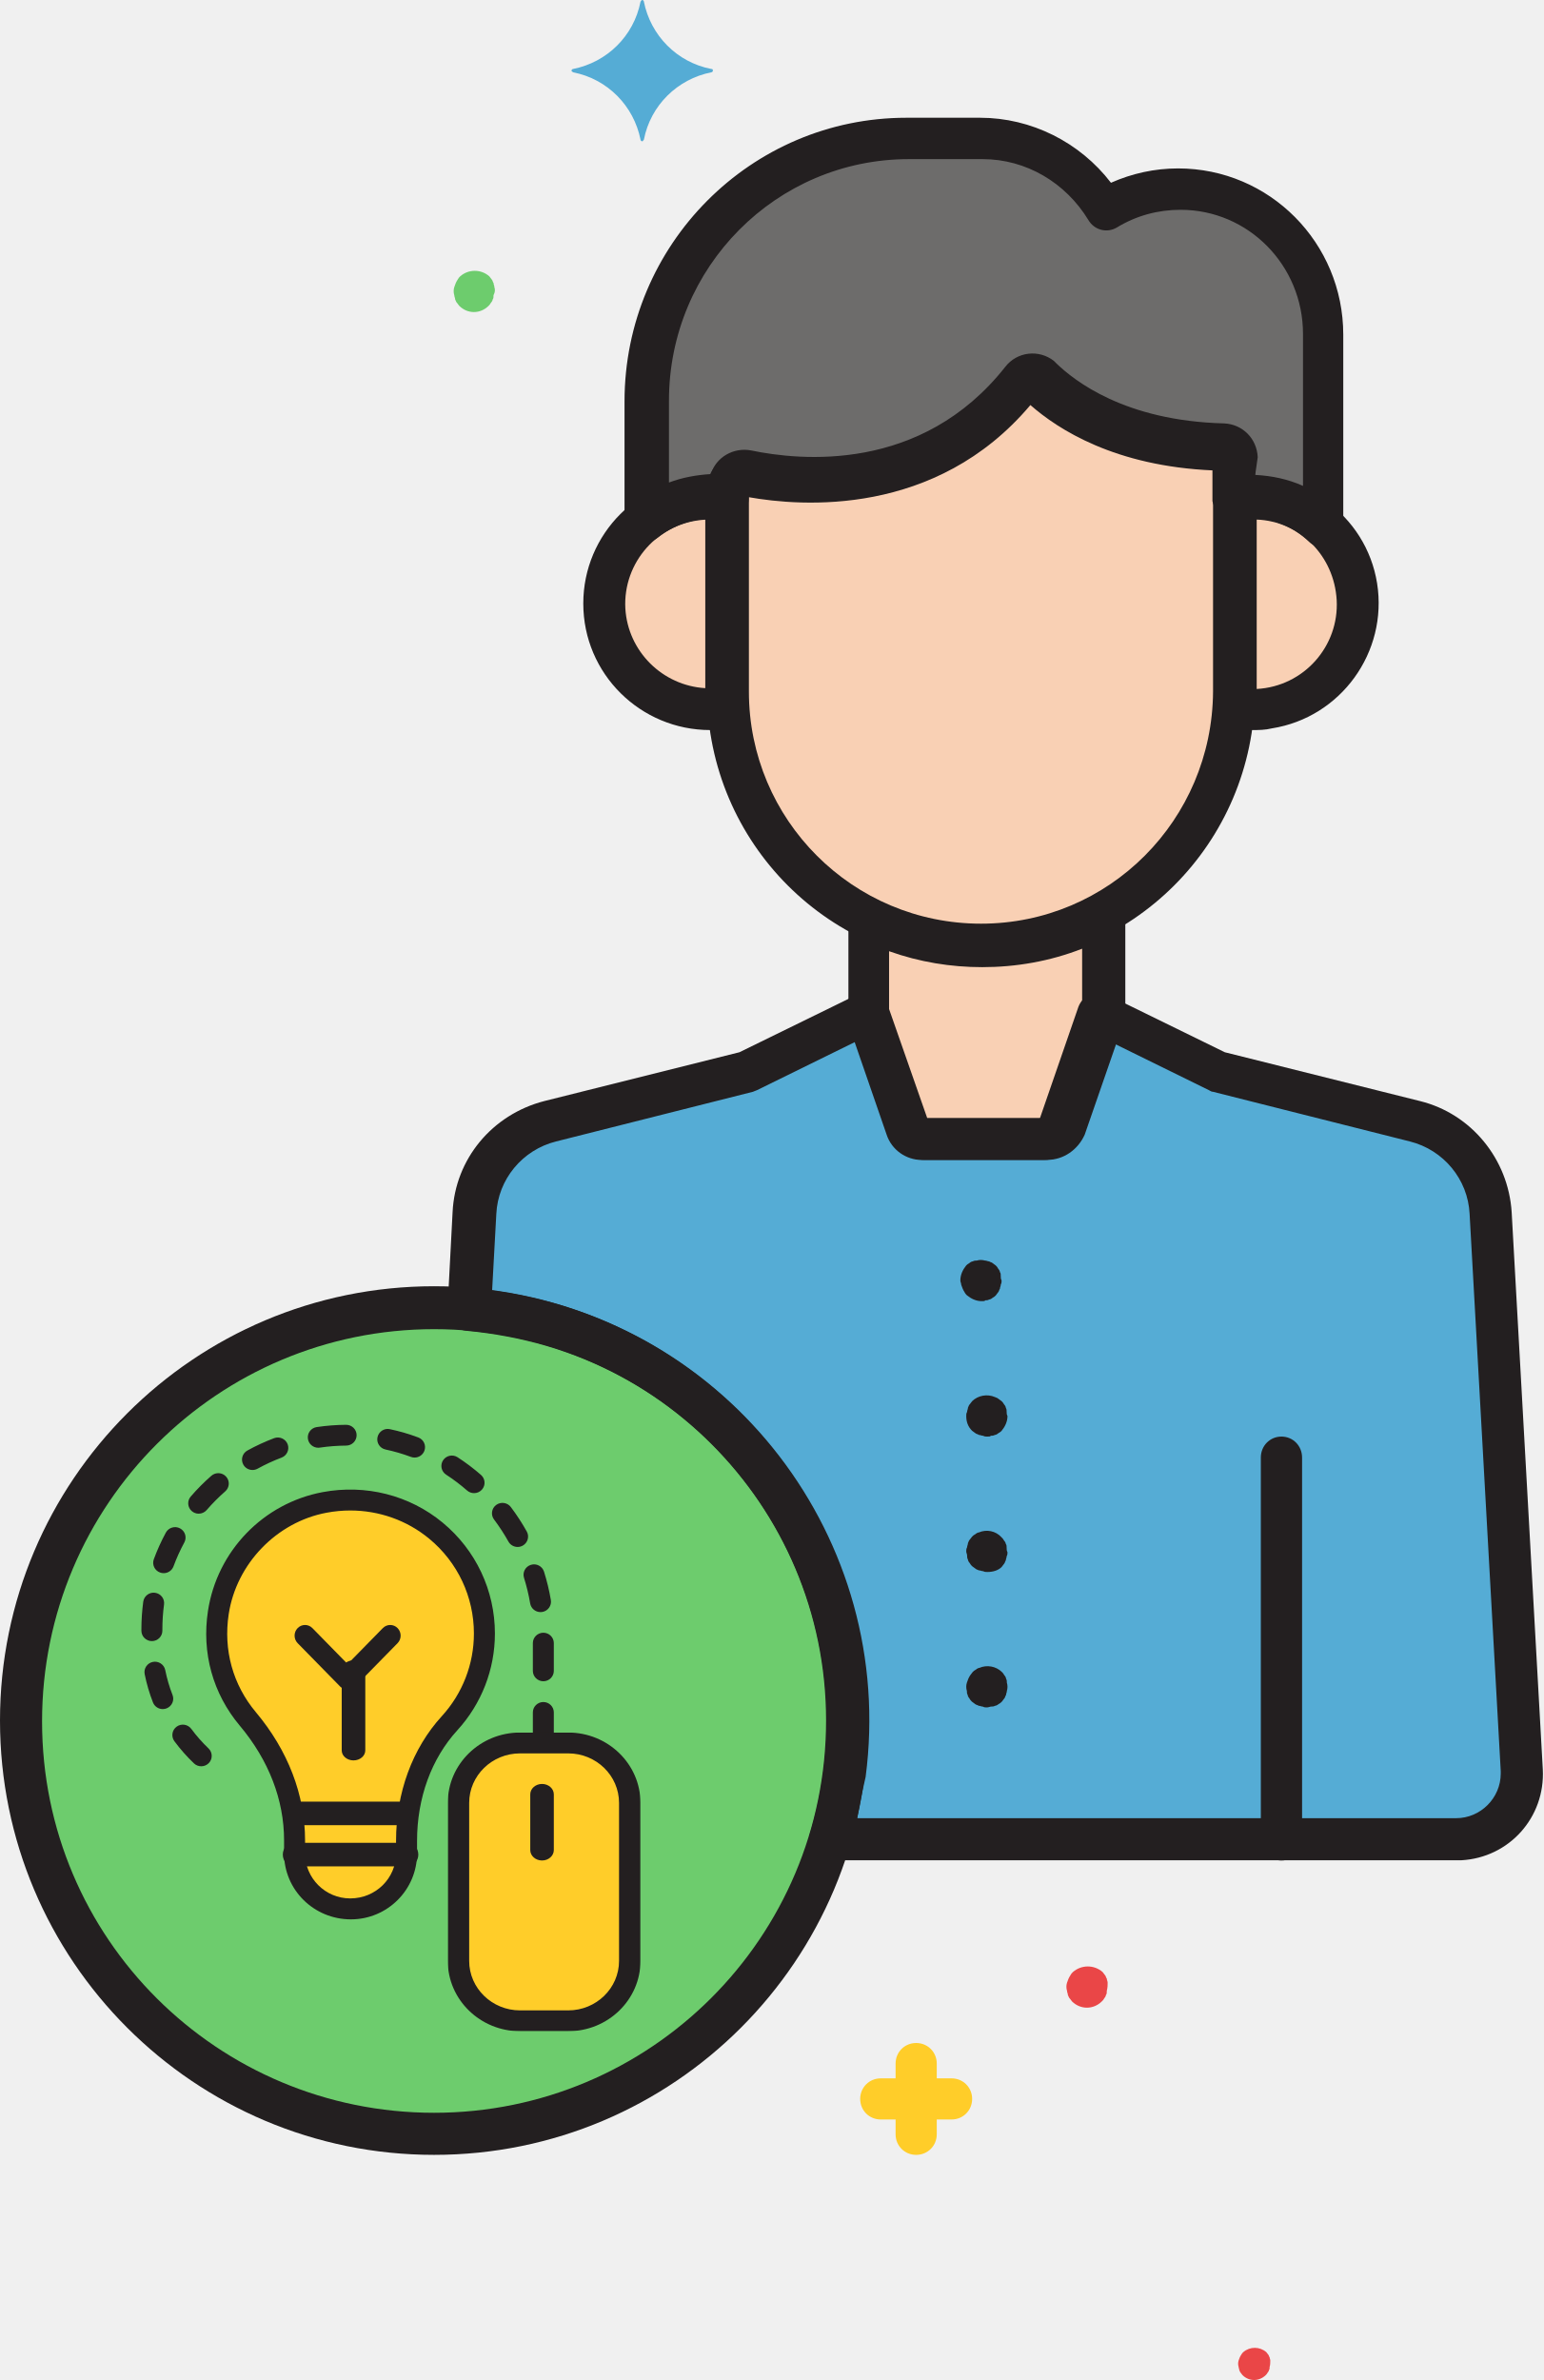
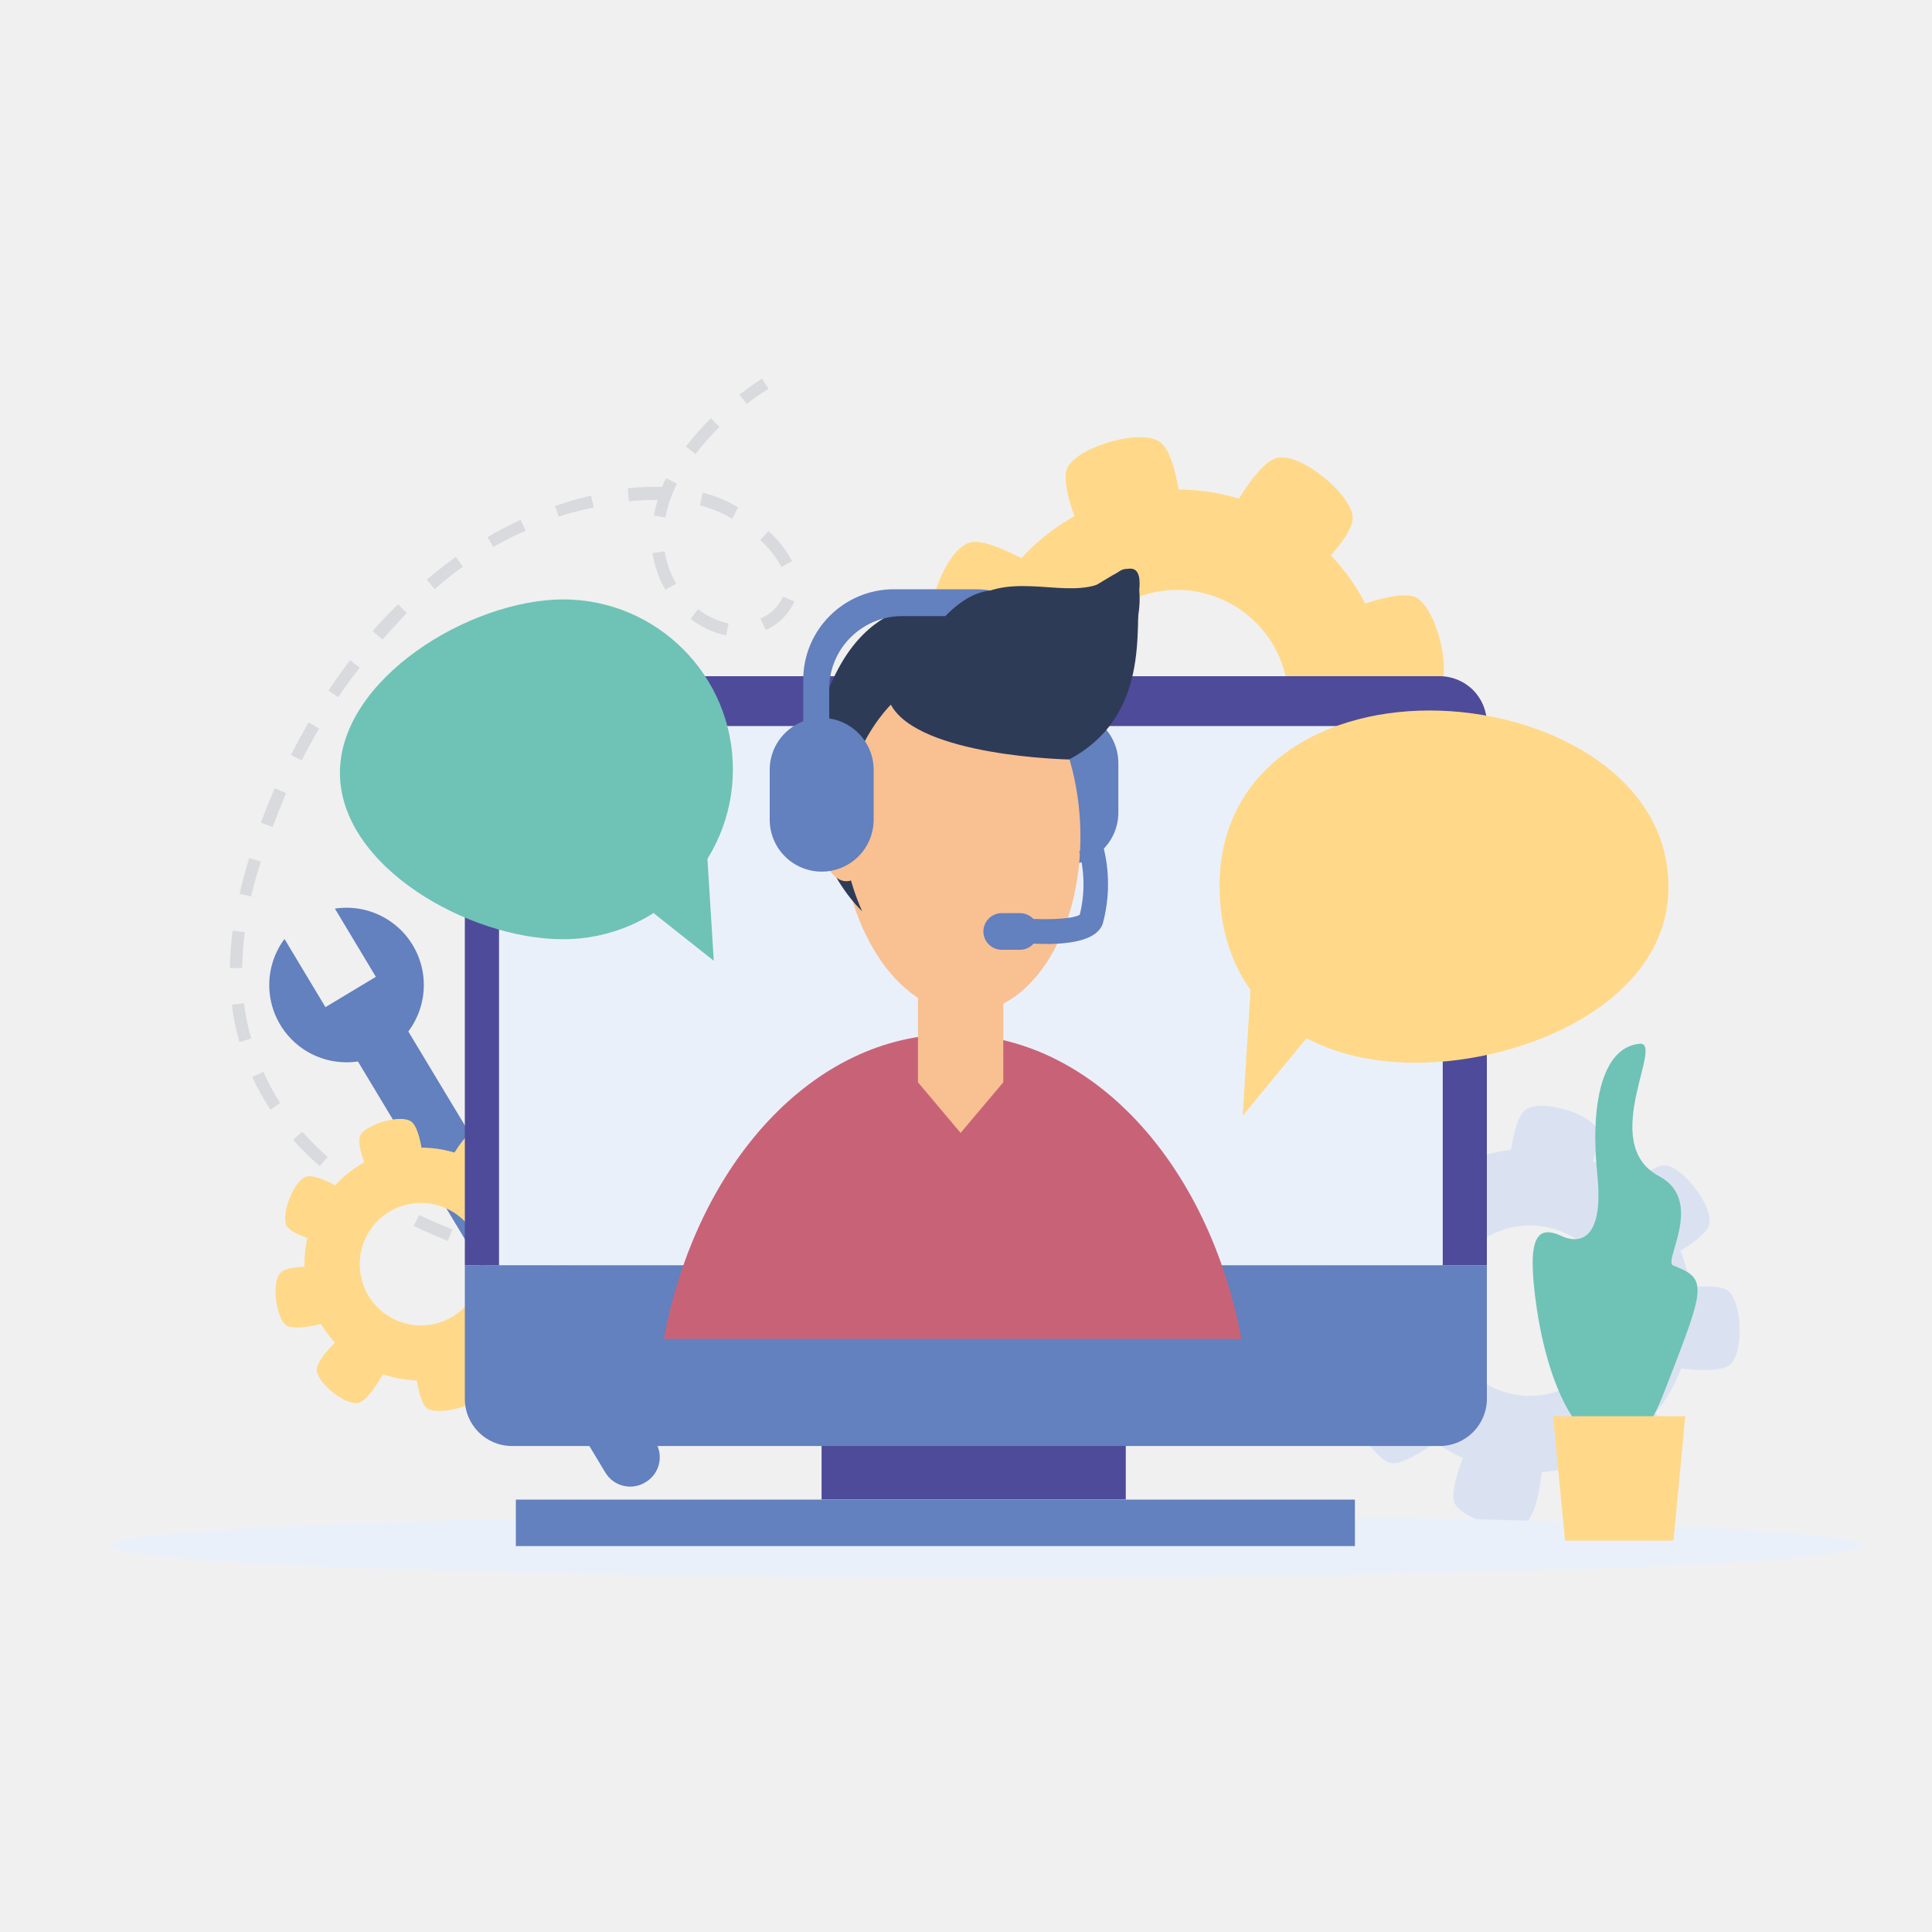
- <svg xmlns="http://www.w3.org/2000/svg" xmlns:xlink="http://www.w3.org/1999/xlink" width="192px" height="296px" viewBox="0 0 192 296" version="1.1">
+ <svg xmlns="http://www.w3.org/2000/svg" id="Capa_1" data-name="Capa 1" viewBox="0 0 200 200">
  <defs>
-     <polygon id="path-1" points="0.001 0.197 23.967 0.197 23.967 37.344 0.001 37.344" />
+     <style>.cls-1{fill:#dae2f2;}.cls-2{fill:#6380bf;}.cls-3{fill:#d8dade;}.cls-4{fill:#eaf0fa;}.cls-5{fill:#ffd989;}.cls-6{fill:#4e4b9a;}.cls-7{fill:#6fc2b6;}.cls-8{fill:#f0c542;}.cls-9{fill:#fbd77d;}.cls-10{fill:#fbd785;}.cls-11{fill:#dbab35;}.cls-12{fill:#f9c092;}.cls-13{fill:#2e3b57;}.cls-14{fill:#c86377;}</style>
  </defs>
-   <g id="Page-1" stroke="none" stroke-width="1" fill="none" fill-rule="evenodd">
-     <g id="Desktop-HD-Copy-5" transform="translate(-592, -2368)">
-       <g id="Group-13" transform="translate(592, 2368)">
-         <path d="M158,293.571 C158,293.413 157.918,293.334 157.918,293.173 C157.835,293.094 157.835,292.936 157.753,292.854 C157.671,292.775 157.59,292.617 157.508,292.538 C156.688,291.821 155.457,291.821 154.637,292.538 C154.553,292.617 154.471,292.696 154.39,292.854 C154.227,293.094 154.143,293.334 154.061,293.571 C153.98,293.811 153.98,294.13 154.061,294.367 C154.061,294.528 154.143,294.607 154.143,294.765 C154.227,294.926 154.227,295.005 154.308,295.084 C154.39,295.163 154.471,295.324 154.553,295.403 C155.373,296.199 156.604,296.199 157.424,295.403 C157.508,295.324 157.59,295.243 157.671,295.084 C157.753,295.005 157.835,294.845 157.835,294.765 C157.918,294.686 157.918,294.528 157.918,294.367 C158,294.13 158,293.811 158,293.571 Z" id="Fill-10" fill="#EA4647" />
-         <g id="Group-12">
-           <path d="M189.802,219.891 L185.92,150.711 C185.607,145.278 181.83,140.679 176.483,139.32 L151.947,133.156 L137.163,125.945 L132.236,140.261 C131.92,141.098 131.187,141.62 130.243,141.62 L114.935,141.62 C114.095,141.62 113.257,141.098 112.942,140.261 L108.015,125.945 L93.228,133.156 L68.694,139.32 C63.344,140.679 59.57,145.278 59.257,150.711 L58.626,162.728 C86.937,165.029 108.015,189.794 105.602,218.009 C105.286,221.563 104.658,225.009 103.609,228.459 L181.622,228.459 C186.132,228.459 189.802,224.802 189.802,220.307 C189.802,220.203 189.802,220.099 189.802,219.891 Z" id="Fill-1" fill="#55ACD5" />
-           <path d="M88.755,61.524 C89.383,61.524 90.113,61.63 90.739,61.734 L90.739,60.275 C90.739,59.338 91.472,58.609 92.41,58.609 L92.724,58.609 C98.468,59.755 115.385,61.838 126.872,47.36 C127.501,46.632 128.545,46.529 129.275,47.049 L129.379,47.153 C131.99,49.757 138.882,54.964 152.042,55.275 C152.98,55.275 153.609,56.006 153.712,56.944 L153.712,61.63 C157.786,61.003 161.856,62.255 164.885,65.169 L164.885,41.632 C164.885,31.738 156.845,23.719 146.924,23.719 C143.688,23.719 140.555,24.657 137.733,26.323 C134.497,20.906 128.649,17.574 122.279,17.574 L113.088,17.574 C95.127,17.677 80.611,32.155 80.611,49.964 L80.611,64.545 C82.907,62.566 85.728,61.524 88.755,61.524 Z" id="Fill-2" fill="#6D6C6B" />
-           <path d="M155.274,62.24 C154.533,62.24 153.899,62.347 153.16,62.452 C153.16,63.184 153.265,63.919 153.265,64.547 L153.265,86.335 C153.265,87.07 153.265,87.802 153.16,88.43 C160.452,89.585 167.214,84.764 168.378,77.537 C169.54,70.309 164.679,63.603 157.387,62.452 C156.646,62.347 156.012,62.24 155.274,62.24 Z" id="Fill-3" fill="#F9D0B4" />
-           <path d="M90.766,86.345 L90.766,64.535 C90.766,63.799 90.766,63.066 90.87,62.437 C83.63,61.177 76.808,66.108 75.651,73.237 C74.497,80.369 79.325,87.29 86.463,88.443 C87.933,88.654 89.403,88.654 90.87,88.443 C90.87,87.814 90.766,87.081 90.766,86.345 Z" id="Fill-4" fill="#F9D0B4" />
-           <path d="M126.975,48.169 C115.497,62.677 98.488,60.59 92.853,59.442 C91.914,59.232 91.08,59.86 90.87,60.693 L90.87,86.369 C90.87,103.697 104.956,117.787 122.383,117.891 C139.703,117.891 153.789,103.8 153.893,86.369 L153.893,58.398 C153.893,58.188 153.893,58.084 153.893,57.876 C153.893,56.937 153.164,56.207 152.224,56.207 C139.181,55.789 132.295,50.674 129.583,48.065 C128.955,47.439 127.808,47.439 127.182,48.065 C127.078,48.065 126.975,48.169 126.975,48.169 Z" id="Fill-5" fill="#F9D0B4" />
-           <path d="M122.012,117.369 C117.036,117.369 112.169,116.219 107.725,114.02 L107.725,125.737 L112.698,139.962 C113.017,140.799 113.756,141.322 114.709,141.322 L130.054,141.322 C130.899,141.322 131.747,140.799 132.065,139.962 L137.038,125.633 L137.038,113.497 C132.487,116.008 127.303,117.369 122.012,117.369 Z" id="Fill-6" fill="#F9D0B4" />
-           <path d="M105.527,213.814 C105.527,242.123 82.561,265.071 54.229,265.071 C25.898,265.071 2.931,242.123 2.931,213.814 C2.931,185.505 25.898,162.557 54.229,162.557 C82.561,162.557 105.527,185.505 105.527,213.814 Z" id="Fill-7" fill="#6DCC6D" />
-           <path d="M118.356,258.485 L116.515,258.485 L116.515,256.645 C116.515,255.212 115.387,254.087 113.955,254.087 C112.522,254.087 111.396,255.212 111.396,256.645 L111.396,258.485 L109.552,258.485 C108.118,258.485 106.992,259.612 106.992,261.042 C106.992,262.475 108.118,263.6 109.552,263.6 L111.396,263.6 L111.396,265.442 C111.396,266.875 112.522,268 113.955,268 C115.387,268 116.515,266.875 116.515,265.442 L116.515,263.6 L118.356,263.6 C119.79,263.6 120.916,262.475 120.916,261.042 C120.916,259.612 119.79,258.485 118.356,258.485 Z" id="Fill-11" fill="#FFCD29" />
-           <path d="M137.771,246.582 C137.771,246.379 137.666,246.277 137.666,246.072 C137.559,245.97 137.559,245.767 137.454,245.666 C137.35,245.562 137.245,245.359 137.14,245.257 C136.088,244.339 134.51,244.339 133.458,245.257 C133.35,245.359 133.246,245.46 133.141,245.666 C132.932,245.97 132.824,246.277 132.72,246.582 C132.615,246.889 132.615,247.297 132.72,247.602 C132.72,247.807 132.824,247.909 132.824,248.112 C132.932,248.317 132.932,248.419 133.036,248.52 C133.141,248.622 133.246,248.827 133.35,248.929 C134.403,249.949 135.981,249.949 137.033,248.929 C137.14,248.827 137.245,248.726 137.35,248.52 C137.454,248.419 137.559,248.216 137.559,248.112 C137.666,248.01 137.666,247.807 137.666,247.602 C137.771,247.196 137.771,246.889 137.771,246.582 Z" id="Fill-13" fill="#EA4647" />
-           <path d="M88.463,8.576 C84.171,7.741 80.926,4.392 80.088,0.208 C80.088,0.104 79.983,0 79.879,0 C79.772,0 79.772,0.104 79.668,0.208 C78.832,4.499 75.48,7.741 71.292,8.576 C71.188,8.576 71.084,8.683 71.084,8.787 C71.084,8.891 71.188,8.891 71.292,8.995 C75.584,9.833 78.832,13.179 79.668,17.363 C79.668,17.467 79.772,17.574 79.879,17.574 C79.983,17.574 79.983,17.467 80.088,17.363 C80.926,13.075 84.275,9.833 88.463,8.995 C88.568,8.995 88.672,8.891 88.672,8.787 C88.672,8.576 88.568,8.576 88.463,8.576 Z" id="Fill-14" fill="#55ACD5" />
-           <path d="M155.682,90.798 C154.843,90.798 154.007,90.694 153.168,90.588 C151.806,90.38 150.866,89.233 150.97,87.876 C150.97,87.147 151.074,86.522 151.074,85.894 L151.074,64.201 C151.074,63.576 151.074,62.948 150.97,62.219 C150.866,60.862 151.806,59.715 153.168,59.507 C161.754,58.15 169.923,63.991 171.285,72.545 C172.645,81.097 166.781,89.233 158.196,90.588 C157.357,90.798 156.518,90.798 155.682,90.798 Z M156.31,64.619 L156.31,85.687 C162.173,85.373 166.573,80.368 166.258,74.631 C165.942,69.102 161.65,64.826 156.31,64.619 Z" id="Fill-16" fill="#231F20" />
-           <path d="M88.351,90.798 C79.667,90.798 72.55,83.811 72.55,75.056 C72.55,66.402 79.563,59.311 88.351,59.311 C89.189,59.311 90.028,59.418 90.863,59.522 C92.225,59.729 93.167,60.875 93.06,62.232 C93.06,62.96 92.956,63.588 92.956,64.213 L92.956,85.896 C92.956,86.418 92.956,87.045 93.06,87.878 C93.167,89.234 92.225,90.38 90.863,90.588 C90.028,90.798 89.189,90.798 88.351,90.798 Z M87.724,64.631 C81.864,64.942 77.47,69.947 77.782,75.681 C78.097,80.997 82.387,85.271 87.724,85.585 L87.724,64.631 Z" id="Fill-17" fill="#231F20" />
-           <path d="M122.017,120.087 C103.259,120.087 88.043,104.874 87.939,86.012 L87.939,60.796 C87.939,58.398 89.816,56.524 92.211,56.524 C92.525,56.524 92.838,56.524 93.149,56.628 C99.194,57.877 114.305,59.44 124.725,46.311 C126.185,44.437 128.894,44.124 130.768,45.583 C130.874,45.687 130.978,45.79 131.082,45.894 C133.269,47.978 139.522,52.981 151.923,53.294 C154.215,53.398 155.988,55.168 156.092,57.463 L156.092,86.012 C155.988,104.874 140.774,120.087 122.017,120.087 Z M93.149,61.838 L93.149,86.012 C93.149,101.956 106.072,114.877 122.017,114.877 C137.959,114.877 150.778,101.956 150.881,86.012 L150.881,58.505 C138.69,57.984 131.603,53.398 128.163,50.376 C116.389,64.339 99.612,62.984 93.149,61.838 Z" id="Fill-18" fill="#231F20" />
-           <path d="M164.573,68.098 C163.948,68.098 163.219,67.782 162.801,67.362 C160.818,65.473 158.211,64.423 155.499,64.423 C154.977,64.423 154.456,64.423 153.83,64.527 C152.369,64.736 151.116,63.791 150.805,62.322 C150.805,62.215 150.805,62.006 150.805,61.902 L150.805,58.122 C138.598,57.597 131.506,52.976 128.063,49.93 C116.276,64.002 99.479,62.74 93.117,61.586 L93.117,62.006 C93.117,63.477 91.97,64.632 90.509,64.632 C90.405,64.632 90.197,64.632 90.091,64.632 C89.569,64.527 89.048,64.527 88.422,64.527 C86.025,64.527 83.728,65.366 81.852,66.837 C80.702,67.782 79.034,67.573 78.201,66.416 C77.783,65.998 77.679,65.366 77.679,64.736 L77.679,49.93 C77.679,30.397 93.431,14.645 112.729,14.645 L121.907,14.645 C128.273,14.645 134.322,17.691 138.183,22.73 C140.791,21.575 143.606,20.946 146.528,20.946 C157.897,20.946 167.077,30.186 167.077,41.633 L167.077,65.366 C167.181,66.941 166.034,68.098 164.573,68.098 Z M156.124,59.065 C158.211,59.172 160.193,59.59 162.069,60.431 L162.069,41.528 C162.069,33.023 155.289,26.092 146.84,26.092 C144.024,26.092 141.312,26.826 138.912,28.297 C137.661,29.031 136.097,28.61 135.365,27.351 C132.549,22.73 127.645,19.791 122.221,19.791 L113.041,19.791 C96.56,19.791 83.207,33.232 83.207,49.825 L83.207,60.011 C84.875,59.381 86.65,59.065 88.422,58.96 C89.048,56.86 91.241,55.601 93.431,56.022 C99.479,57.281 114.605,58.856 125.037,45.624 C126.498,43.733 129.21,43.42 131.088,44.888 C131.192,44.995 131.296,45.099 131.402,45.204 C133.592,47.304 139.851,52.346 152.266,52.659 C154.559,52.764 156.332,54.551 156.438,56.86 L156.124,59.065 Z" id="Fill-19" fill="#231F20" />
-           <path d="M122.117,161.825 C121.4,161.825 120.785,161.515 120.272,161.102 C120.17,161 120.065,160.897 119.963,160.692 C119.759,160.382 119.657,160.072 119.552,159.765 C119.552,159.557 119.45,159.455 119.45,159.249 C119.45,158.527 119.759,157.909 120.17,157.394 C120.272,157.291 120.374,157.189 120.578,157.086 C120.683,156.981 120.887,156.879 120.989,156.879 C121.196,156.776 121.298,156.776 121.502,156.776 C121.811,156.674 122.117,156.674 122.528,156.776 C122.735,156.776 122.837,156.879 123.041,156.879 C123.143,156.981 123.35,156.981 123.452,157.086 C123.554,157.189 123.761,157.291 123.863,157.394 C123.965,157.496 124.067,157.602 124.169,157.807 C124.274,157.909 124.376,158.117 124.376,158.219 C124.478,158.322 124.478,158.527 124.478,158.734 C124.478,158.939 124.478,159.042 124.58,159.249 C124.58,159.455 124.58,159.557 124.478,159.765 C124.478,159.97 124.376,160.072 124.376,160.28 C124.274,160.382 124.274,160.587 124.169,160.692 C124.067,160.795 123.965,161 123.863,161.102 C123.761,161.207 123.656,161.31 123.452,161.413 C123.35,161.515 123.143,161.618 123.041,161.618 C122.837,161.723 122.735,161.723 122.528,161.723 C122.528,161.825 122.324,161.825 122.117,161.825 Z" id="Fill-20" fill="#231F20" />
-           <path d="M122.8,178.667 C122.592,178.667 122.488,178.667 122.277,178.565 C122.068,178.565 121.964,178.463 121.753,178.463 C121.649,178.358 121.441,178.358 121.337,178.256 C121.23,178.154 121.022,178.053 120.918,177.951 C120.394,177.438 120.183,176.822 120.183,176.106 C120.183,175.902 120.183,175.797 120.29,175.594 C120.29,175.39 120.394,175.285 120.394,175.081 C120.498,174.878 120.498,174.773 120.602,174.671 C120.707,174.569 120.813,174.365 120.918,174.261 C121.649,173.545 122.8,173.341 123.743,173.749 C123.954,173.853 124.058,173.853 124.162,173.955 C124.266,174.057 124.477,174.159 124.581,174.261 C124.685,174.365 124.79,174.467 124.894,174.671 C125.001,174.773 125.105,174.979 125.105,175.081 C125.209,175.285 125.209,175.39 125.209,175.594 C125.209,175.797 125.209,175.902 125.313,176.106 C125.313,176.822 125.001,177.438 124.581,177.951 C124.477,178.053 124.37,178.154 124.162,178.256 C124.058,178.358 123.847,178.463 123.743,178.463 C123.534,178.565 123.43,178.565 123.219,178.565 C123.219,178.667 123.011,178.667 122.8,178.667 Z" id="Fill-21" fill="#231F20" />
-           <path d="M122.8,195.508 C122.592,195.508 122.488,195.508 122.277,195.406 C122.068,195.406 121.964,195.304 121.753,195.304 C121.545,195.202 121.441,195.202 121.337,195.098 C121.23,194.996 121.022,194.894 120.918,194.791 C120.813,194.689 120.707,194.585 120.602,194.381 C120.498,194.279 120.394,194.072 120.394,193.97 C120.29,193.766 120.29,193.664 120.29,193.458 C120.29,193.254 120.183,193.151 120.183,192.945 C120.183,192.741 120.183,192.639 120.29,192.432 C120.29,192.228 120.394,192.126 120.394,191.92 C120.498,191.716 120.498,191.613 120.602,191.509 C120.707,191.407 120.813,191.203 120.918,191.101 C121.022,190.996 121.126,190.894 121.337,190.792 C121.441,190.69 121.649,190.588 121.753,190.588 C122.696,190.178 123.847,190.382 124.581,191.203 C124.685,191.305 124.79,191.407 124.894,191.613 C125.001,191.716 125.105,191.92 125.105,192.022 C125.209,192.126 125.209,192.33 125.209,192.534 C125.209,192.741 125.209,192.843 125.313,193.047 C125.313,193.254 125.313,193.356 125.209,193.56 C125.209,193.766 125.105,193.868 125.105,194.072 C125.001,194.177 125.001,194.381 124.894,194.483 C124.79,194.585 124.685,194.791 124.581,194.894 C124.162,195.304 123.534,195.508 122.8,195.508 Z" id="Fill-22" fill="#231F20" />
-           <path d="M122.748,212.35 C122.542,212.35 122.438,212.35 122.23,212.245 C122.023,212.245 121.92,212.143 121.711,212.143 C121.608,212.041 121.402,212.041 121.299,211.94 C121.193,211.838 120.987,211.733 120.884,211.631 C120.781,211.529 120.675,211.427 120.572,211.221 C120.469,211.119 120.366,210.915 120.366,210.814 C120.262,210.607 120.262,210.505 120.262,210.301 C120.157,209.993 120.157,209.583 120.262,209.277 C120.366,208.969 120.469,208.661 120.675,208.355 C120.781,208.253 120.884,208.047 120.987,207.945 C121.09,207.843 121.193,207.741 121.402,207.637 C121.505,207.535 121.711,207.433 121.817,207.433 C122.748,207.023 123.89,207.229 124.614,207.945 C124.717,208.047 124.821,208.149 124.926,208.355 C125.029,208.457 125.133,208.661 125.133,208.765 C125.236,208.969 125.236,209.071 125.236,209.277 C125.339,209.583 125.339,209.993 125.236,210.301 C125.236,210.505 125.133,210.607 125.133,210.814 C125.029,210.915 125.029,211.119 124.926,211.221 C124.821,211.326 124.717,211.529 124.614,211.631 C124.511,211.733 124.408,211.838 124.199,211.94 C124.096,212.041 123.89,212.143 123.784,212.143 C123.578,212.245 123.475,212.245 123.266,212.245 C123.163,212.245 122.957,212.35 122.748,212.35 Z" id="Fill-23" fill="#231F20" />
-           <path d="M159.389,231.388 C157.952,231.388 156.824,230.24 156.824,228.778 L156.824,181.277 C156.824,179.815 157.952,178.667 159.389,178.667 C160.826,178.667 161.954,179.815 161.954,181.277 L161.954,228.778 C161.954,230.24 160.826,231.388 159.389,231.388 Z" id="Fill-24" fill="#231F20" />
-           <path d="M130.28,144.251 L115.007,144.251 C113.005,144.251 111.215,142.999 110.584,141.125 L105.632,126.847 C105.527,126.536 105.527,126.326 105.527,126.015 L105.527,114.342 C105.527,112.883 106.685,111.737 108.16,111.737 C108.582,111.737 109.004,111.841 109.318,112.051 C113.322,114.031 117.745,115.073 122.275,115.073 C127.12,115.073 131.86,113.821 136.073,111.633 C137.336,110.905 138.916,111.426 139.655,112.675 C139.865,113.093 139.969,113.51 139.969,113.925 L139.969,126.015 C139.969,126.326 139.969,126.64 139.865,126.847 L134.915,141.125 C134.071,142.999 132.282,144.251 130.28,144.251 Z M115.324,139.041 L129.858,139.041 L134.598,125.598 L134.598,117.989 C130.597,119.553 126.384,120.284 122.17,120.284 C118.271,120.284 114.375,119.656 110.584,118.303 L110.584,125.494 L115.324,139.041 Z" id="Fill-25" fill="#231F20" />
-           <path d="M53.99,268 C24.17,268 -1.66624984e-13,243.819 -1.66624984e-13,213.985 C-1.66624984e-13,184.151 24.17,159.97 53.99,159.97 C83.81,159.97 107.979,184.151 107.979,213.985 C107.979,243.819 83.81,268 53.99,268 Z M53.99,165.308 C27.1,165.308 5.232,187.08 5.232,214.089 C5.232,241.098 27.1,262.766 53.99,262.766 C80.882,262.766 102.748,240.991 102.748,213.985 C102.748,187.08 80.882,165.308 53.99,165.308 Z" id="Fill-29" fill="#231F20" />
-           <path d="M181.118,231.362 L103.271,231.362 C101.808,231.362 100.655,230.211 100.655,228.745 C100.655,228.536 100.655,228.221 100.762,228.013 C108.502,202.259 93.854,175.042 68.011,167.402 C64.768,166.459 61.418,165.832 58.071,165.516 C56.605,165.412 55.559,164.157 55.663,162.795 L56.293,150.757 C56.605,144.161 61.21,138.614 67.696,136.94 L91.972,130.867 L106.517,123.748 C107.771,123.121 109.341,123.644 109.968,124.902 C109.968,125.006 110.072,125.11 110.072,125.214 L114.887,139.138 L129.325,139.138 L134.137,125.214 C134.661,123.855 136.126,123.121 137.487,123.644 C137.591,123.644 137.695,123.748 137.799,123.748 L152.344,130.867 L176.62,136.94 C183.002,138.51 187.606,144.161 188.023,150.757 L191.896,220.055 C192.208,226.023 187.711,231.046 181.745,231.362 C181.433,231.362 181.329,231.362 181.118,231.362 Z M106.621,226.127 L181.118,226.127 C184.153,226.127 186.664,223.615 186.664,220.578 C186.664,220.474 186.664,220.37 186.664,220.266 L182.791,150.965 C182.583,146.674 179.548,143.01 175.363,141.963 L150.879,135.786 C150.67,135.786 150.566,135.682 150.355,135.578 L138.219,129.612 L134.244,141.127 C133.614,143.01 131.837,144.268 129.848,144.268 L114.676,144.268 C112.688,144.268 110.91,143.01 110.283,141.127 L106.306,129.612 L94.169,135.578 C93.961,135.682 93.854,135.682 93.646,135.786 L69.161,141.963 C64.976,143.01 61.941,146.674 61.733,150.965 L61.21,160.493 C90.715,164.366 111.537,191.478 107.667,220.998 C107.248,222.779 106.933,224.453 106.621,226.127 Z" id="Fill-31" fill="#231F20" />
-           <path d="M61.489,35.699 C61.489,35.494 61.386,35.392 61.386,35.189 C61.283,35.088 61.283,34.882 61.179,34.781 C61.074,34.679 60.97,34.473 60.867,34.372 C59.829,33.453 58.271,33.453 57.233,34.372 C57.129,34.473 57.026,34.578 56.92,34.781 C56.714,35.088 56.61,35.392 56.507,35.699 C56.401,36.004 56.401,36.412 56.507,36.719 C56.507,36.922 56.61,37.024 56.61,37.229 C56.714,37.432 56.714,37.534 56.817,37.638 C56.92,37.739 57.026,37.942 57.129,38.044 C58.168,39.064 59.725,39.064 60.764,38.044 C60.867,37.942 60.97,37.841 61.074,37.638 C61.179,37.534 61.283,37.331 61.283,37.229 C61.386,37.128 61.386,36.922 61.386,36.719 C61.593,36.311 61.593,36.004 61.489,35.699 Z" id="Fill-12" fill="#6DCC6D" />
-           <polygon id="Path-2" fill="#FFCD29" points="32.981 189.928 41.321 186.914 49.832 188.256 55.696 192.945 61.191 202.098 58.626 210.153 54.229 215.476 50.7 224.066 50.7 232.12 46.925 236.105 43.603 237.472 36.641 234.317 36.641 228.459 35.176 221.869 30.101 211.984 26.334 206.079 28.457 198.08" />
-           <polygon id="Path-3" fill="#FFCD29" points="63.438 217.083 71.393 217.083 75.759 218.94 78.181 221.869 78.181 237.472 78.181 247.131 74.6 250.996 65.954 250.996 60.27 250.031 57.584 245.652 57.584 221.869" />
-           <g id="Group-18" transform="translate(17.22137, 177.2022)">
-             <path d="M26.345,10.657 C25.365,10.657 24.38,10.749 23.394,10.935 C17.187,12.096 12.183,17.282 11.226,23.545 C10.545,28.005 11.745,32.336 14.605,35.744 C18.606,40.516 20.723,46.029 20.723,51.682 L20.723,53.302 C20.723,56.39 23.243,58.903 26.338,58.903 C29.523,58.903 32.04,56.39 32.04,53.302 L32.04,51.753 C32.04,45.763 34.062,40.251 37.734,36.234 C40.307,33.417 41.724,29.766 41.724,25.956 C41.724,21.386 39.701,17.09 36.17,14.172 C33.402,11.879 29.93,10.657 26.345,10.657 L26.345,10.657 Z M26.429,61.508 C21.801,61.508 18.112,57.828 18.112,53.302 L18.112,51.682 C18.112,46.647 16.207,41.713 12.601,37.416 C9.253,33.429 7.848,28.363 8.646,23.152 C9.782,15.698 15.518,9.759 22.912,8.373 C28.267,7.374 33.71,8.75 37.838,12.166 C41.966,15.582 44.336,20.608 44.336,25.956 C44.336,30.417 42.677,34.69 39.665,37.988 C36.433,41.525 34.652,46.414 34.652,51.753 L34.652,53.302 C34.652,57.828 30.963,61.508 26.429,61.508 L26.429,61.508 Z" id="Fill-1" fill="#231F20" />
-             <path d="M33.479,49.792 L19.285,49.792 C18.55,49.792 17.954,49.136 17.954,48.328 C17.954,47.519 18.55,46.863 19.285,46.863 L33.479,46.863 C34.213,46.863 34.809,47.519 34.809,48.328 C34.809,49.136 34.213,49.792 33.479,49.792" id="Fill-3" fill="#231F20" />
-             <path d="M26.014,32.951 C25.682,32.951 25.35,32.822 25.098,32.562 L19.8,27.157 C19.293,26.64 19.293,25.801 19.8,25.284 C20.307,24.767 21.128,24.767 21.635,25.284 L26.014,29.754 L30.395,25.284 C30.904,24.767 31.726,24.767 32.231,25.284 C32.737,25.801 32.737,26.64 32.231,27.157 L26.931,32.562 C26.679,32.822 26.346,32.951 26.014,32.951" id="Fill-5" fill="#231F20" />
-             <path d="M26.748,41.738 C25.939,41.738 25.282,41.18 25.282,40.493 L25.282,30.534 C25.282,29.847 25.939,29.29 26.748,29.29 C27.557,29.29 28.214,29.847 28.214,30.534 L28.214,40.493 C28.214,41.18 27.557,41.738 26.748,41.738" id="Fill-7" fill="#231F20" />
-             <path d="M33.479,54.918 L19.285,54.918 C18.55,54.918 17.954,54.262 17.954,53.454 C17.954,52.645 18.55,51.989 19.285,51.989 L33.479,51.989 C34.213,51.989 34.809,52.645 34.809,53.454 C34.809,54.262 34.213,54.918 33.479,54.918" id="Fill-9" fill="#231F20" />
-             <path d="M22.365,2.853 C21.731,2.853 21.174,2.393 21.079,1.752 C20.971,1.046 21.461,0.386 22.174,0.283 C23.372,0.103 24.598,0.009 25.821,0 L25.831,0 C26.547,0 27.13,0.572 27.135,1.283 C27.14,1.998 26.561,2.581 25.841,2.586 C24.741,2.595 23.636,2.677 22.56,2.838 C22.494,2.848 22.43,2.853 22.365,2.853 M34.343,4.074 C34.19,4.074 34.033,4.046 33.882,3.989 C32.856,3.607 31.799,3.3 30.736,3.074 C30.032,2.926 29.582,2.239 29.733,1.54 C29.883,0.84 30.576,0.386 31.281,0.545 C32.472,0.796 33.656,1.143 34.802,1.572 C35.477,1.822 35.816,2.569 35.562,3.238 C35.365,3.755 34.868,4.074 34.343,4.074 M14.185,5.62 C13.726,5.62 13.281,5.382 13.045,4.956 C12.694,4.332 12.92,3.544 13.551,3.198 C14.617,2.608 15.733,2.095 16.869,1.664 C17.543,1.412 18.296,1.743 18.554,2.41 C18.809,3.077 18.472,3.824 17.799,4.081 C16.778,4.467 15.777,4.929 14.817,5.458 C14.617,5.568 14.399,5.62 14.185,5.62 M41.745,8.499 C41.438,8.499 41.13,8.394 40.881,8.177 C40.055,7.454 39.175,6.789 38.269,6.201 C37.666,5.811 37.496,5.01 37.89,4.412 C38.285,3.813 39.094,3.644 39.695,4.038 C40.706,4.691 41.685,5.432 42.608,6.237 C43.147,6.708 43.199,7.525 42.723,8.061 C42.465,8.351 42.107,8.499 41.745,8.499 M7.492,11.054 C7.192,11.054 6.891,10.951 6.646,10.744 C6.098,10.28 6.034,9.463 6.501,8.922 C7.292,8.003 8.157,7.134 9.07,6.337 C9.609,5.867 10.435,5.917 10.909,6.453 C11.388,6.989 11.334,7.806 10.795,8.277 C9.972,8.996 9.197,9.777 8.485,10.601 C8.226,10.901 7.859,11.054 7.492,11.054 M47.162,15.192 C46.703,15.192 46.258,14.952 46.02,14.526 C45.484,13.568 44.881,12.644 44.229,11.778 C43.797,11.206 43.917,10.396 44.493,9.968 C45.074,9.542 45.887,9.659 46.317,10.228 C47.04,11.189 47.708,12.213 48.301,13.273 C48.649,13.897 48.421,14.683 47.792,15.03 C47.592,15.14 47.376,15.192 47.162,15.192 M3.135,18.453 C2.987,18.453 2.837,18.427 2.69,18.374 C2.011,18.129 1.664,17.388 1.911,16.717 C2.328,15.586 2.83,14.473 3.406,13.409 C3.747,12.781 4.536,12.54 5.171,12.88 C5.807,13.219 6.044,14.004 5.705,14.631 C5.187,15.588 4.735,16.588 4.361,17.603 C4.168,18.128 3.667,18.453 3.135,18.453 M50.007,23.294 C49.381,23.294 48.83,22.848 48.722,22.215 C48.539,21.138 48.282,20.069 47.957,19.036 C47.741,18.353 48.124,17.628 48.812,17.416 C49.494,17.198 50.228,17.581 50.445,18.264 C50.805,19.41 51.092,20.595 51.294,21.788 C51.414,22.493 50.934,23.158 50.224,23.277 C50.151,23.289 50.078,23.294 50.007,23.294 M1.671,26.901 C0.951,26.901 0.366,26.322 0.366,25.608 L0.366,25.429 C0.366,24.284 0.445,23.13 0.596,22 C0.692,21.291 1.363,20.789 2.062,20.891 C2.777,20.986 3.277,21.638 3.182,22.344 C3.044,23.361 2.975,24.398 2.975,25.429 L2.975,25.608 C2.975,26.322 2.39,26.901 1.671,26.901 M50.36,31.893 C49.64,31.893 49.056,31.314 49.056,30.6 L49.056,27.152 C49.056,26.439 49.64,25.86 50.36,25.86 C51.08,25.86 51.664,26.439 51.664,27.152 L51.664,30.6 C51.664,31.314 51.08,31.893 50.36,31.893 M3.022,35.357 C2.5,35.357 2.006,35.043 1.806,34.531 C1.361,33.395 1.013,32.209 0.773,31.007 C0.632,30.307 1.093,29.626 1.799,29.488 C2.49,29.349 3.192,29.804 3.331,30.506 C3.542,31.559 3.848,32.599 4.237,33.595 C4.5,34.26 4.166,35.009 3.493,35.269 C3.34,35.328 3.18,35.357 3.022,35.357 M50.36,40.513 C49.64,40.513 49.056,39.934 49.056,39.22 L49.056,35.772 C49.056,35.059 49.64,34.479 50.36,34.479 C51.08,34.479 51.664,35.059 51.664,35.772 L51.664,39.22 C51.664,39.934 51.08,40.513 50.36,40.513 M7.809,42.47 C7.482,42.47 7.159,42.351 6.905,42.11 C6.016,41.261 5.195,40.332 4.468,39.35 C4.044,38.772 4.169,37.963 4.75,37.541 C5.333,37.117 6.148,37.246 6.574,37.82 C7.211,38.684 7.931,39.501 8.711,40.244 C9.231,40.741 9.249,41.558 8.75,42.073 C8.492,42.337 8.151,42.47 7.809,42.47" id="Fill-11" fill="#231F20" />
-             <g id="Group-15" transform="translate(38.47328, 38.0765)">
-               <mask id="mask-2" fill="white">
-                 <use xlink:href="#path-1" />
-               </mask>
-               <g id="Clip-14" />
-               <path d="M8.988,2.789 C5.499,2.789 2.662,5.55 2.662,8.945 L2.662,28.598 C2.662,31.992 5.499,34.753 8.988,34.753 L14.98,34.753 C18.468,34.753 21.303,31.992 21.303,28.598 L21.303,8.945 C21.303,5.55 18.468,2.789 14.98,2.789 L8.988,2.789 Z M14.98,37.344 L8.988,37.344 C4.033,37.344 0.001,33.42 0.001,28.598 L0.001,8.945 C0.001,4.121 4.033,0.197 8.988,0.197 L14.98,0.197 C19.935,0.197 23.968,4.121 23.968,8.945 L23.968,28.598 C23.968,33.42 19.935,37.344 14.98,37.344 L14.98,37.344 Z" id="Fill-13" fill="#231F20" mask="url(#mask-2)" />
-             </g>
-             <path d="M50.198,54.186 C49.389,54.186 48.733,53.604 48.733,52.888 L48.733,45.965 C48.733,45.248 49.389,44.667 50.198,44.667 C51.008,44.667 51.664,45.248 51.664,45.965 L51.664,52.888 C51.664,53.604 51.008,54.186 50.198,54.186" id="Fill-16" fill="#231F20" />
-           </g>
-         </g>
-       </g>
-     </g>
-   </g>
+   <path class="cls-1" d="M148,122.5a16.77,16.77,0,1,0,23.55,2.8A16.78,16.78,0,0,0,148,122.5Zm15.83,20.11a8.82,8.82,0,1,1,1.47-12.39A8.83,8.83,0,0,1,163.78,142.61Z" />
+   <path class="cls-1" d="M153.42,123.15l-5.94,4.68s-4.74-3.93-4.53-5.75,4.1-5.1,5.94-4.68S153.42,123.15,153.42,123.15Z" />
+   <path class="cls-1" d="M168.9,144,163,148.64s2.72,5.53,4.53,5.75,5.92-2.79,5.94-4.68S168.9,144,168.9,144Z" />
+   <path class="cls-1" d="M145.53,130.59l.06,7.57s-6,1.34-7.32.06-1.52-6.36-.06-7.56S145.53,130.59,145.53,130.59Z" />
+   <path class="cls-1" d="M146.69,141.28l3.65,6.63s-4.66,4-6.42,3.53-4.36-4.88-3.65-6.63S146.69,141.28,146.69,141.28Z" />
+   <path class="cls-1" d="M171,131.06l-4.43-6.12s4.13-4.58,5.93-4.3,4.93,4.31,4.43,6.13S171,131.06,171,131.06Z" />
+   <path class="cls-1" d="M156.12,122l7.33,1.83s2.72-5.53,1.78-7.1-5.82-3-7.33-1.84S156.12,122,156.12,122Z" />
+   <path class="cls-1" d="M159.76,150.49l-7.33-1.84s-2.72,5.53-1.78,7.1,5.82,3,7.33,1.84S159.76,150.49,159.76,150.49Z" />
+   <path class="cls-1" d="M171.76,141.34l-.07-7.56s6-1.34,7.32-.06,1.53,6.36.07,7.56S171.76,141.34,171.76,141.34Z" />
+   <path class="cls-2" d="M67.84,149.26a3,3,0,0,1-1,4.17h0a3,3,0,0,1-4.18-1L35.92,108a3,3,0,0,1,1-4.18h0a3,3,0,0,1,4.17,1Z" />
+   <path class="cls-2" d="M34.67,94.06l4.24,7.06-5.22,3.14L29.45,97.2a8,8,0,1,0,5.22-3.14Z" />
+   <path class="cls-3" d="M88.83,135.35h-1.1v-1.27h1.09c1.71,0,2.69,0,2.69,0l0,1.27S90.58,135.35,88.83,135.35Zm-4.93-.09c-1.17,0-2.45-.1-3.82-.18l.07-1.26c1.36.08,2.63.13,3.8.18Zm-7.64-.45c-1.23-.1-2.5-.23-3.81-.37l.13-1.26c1.3.14,2.57.26,3.78.37ZM68.64,134c-1.24-.17-2.5-.37-3.78-.58l.21-1.25q1.91.31,3.75.57Zm-7.55-1.28c-1.24-.25-2.49-.53-3.74-.83l.29-1.23c1.24.3,2.47.57,3.7.82Zm-7.45-1.8c-1.27-.36-2.5-.74-3.67-1.14l.4-1.2c1.16.39,2.37.77,3.62,1.12Zm-7.28-2.46c-1.2-.48-2.39-1-3.53-1.54l.55-1.14c1.11.53,2.27,1,3.45,1.5Zm-6.94-3.32c-1.15-.65-2.25-1.34-3.27-2.06l.73-1c1,.69,2,1.37,3.16,2Zm-6.32-4.43A31,31,0,0,1,30.34,118l.95-.84a29.63,29.63,0,0,0,2.64,2.61ZM28,114.88a25.63,25.63,0,0,1-1.89-3.39l1.16-.53A22.11,22.11,0,0,0,29,114.18Zm-3.21-7A24,24,0,0,1,24,104l1.25-.15A24.16,24.16,0,0,0,26,107.5Zm.31-7.67H23.8a34.73,34.73,0,0,1,.28-3.87l1.26.16A34.48,34.48,0,0,0,25.07,100.17Zm.93-7.4-1.23-.28c.27-1.21.62-2.46,1-3.72l1.21.38C26.61,90.38,26.27,91.6,26,92.77Zm2.23-7.18L27,85.15c.46-1.21.94-2.4,1.44-3.56l1.17.51C29.15,83.23,28.67,84.41,28.23,85.59Zm3-6.9-1.14-.57c.58-1.15,1.19-2.28,1.83-3.38l1.09.64C32.41,76.45,31.81,77.57,31.25,78.69ZM35,72.18,34,71.48c.72-1.07,1.47-2.13,2.24-3.13l1,.77C36.45,70.1,35.72,71.13,35,72.18Zm4.57-6-1-.84c.85-1,1.74-1.9,2.64-2.79l.89.91C41.29,64.35,40.42,65.27,39.59,66.21Zm35.59-.4a9.08,9.08,0,0,1-3.67-1.72l.78-1a7.78,7.78,0,0,0,3.15,1.48Zm4.1-.6-.54-1.14a4.61,4.61,0,0,0,2.35-2.27l1.17.49A5.82,5.82,0,0,1,79.28,65.21ZM68.87,61.05a10.9,10.9,0,0,1-1.32-3.79l1.26-.19A9.54,9.54,0,0,0,70,60.42ZM45,61l-.82-1c1-.83,2-1.62,3-2.35l.74,1C46.91,59.39,45.91,60.16,45,61Zm35.9-2.3a10.34,10.34,0,0,0-2.21-2.8l.87-.92A11.26,11.26,0,0,1,82,58.09Zm-29.79-2-.64-1.09q1.69-1,3.42-1.8l.53,1.15C53.27,55.41,52.15,56,51.06,56.63Zm24.68-3a12.5,12.5,0,0,0-3.32-1.38L72.74,51a13.66,13.66,0,0,1,3.67,1.52Zm-6.85-.11-1.25-.23a12.9,12.9,0,0,1,.4-1.6,24.71,24.71,0,0,0-3,.13L65,50.54a25,25,0,0,1,3.54-.13c.12-.3.26-.6.41-.9l1.13.56A13.59,13.59,0,0,0,68.89,53.5Zm-11.06,0-.42-1.2a38.1,38.1,0,0,1,3.72-1.09l.29,1.24A33.06,33.06,0,0,0,57.83,53.47ZM72,47l-1-.77A25.62,25.62,0,0,1,73.6,43.3l.88.91A24.83,24.83,0,0,0,72,47Zm5.32-5.16-.77-1c.74-.56,1.51-1.11,2.32-1.64l.7,1.05C78.79,40.72,78,41.25,77.32,41.8Z" />
+   <path class="cls-4" d="M192.83,160c0,1.83-40.64,3.3-90.76,3.3s-90.75-1.47-90.75-3.3,40.63-3.3,90.75-3.3S192.83,158.22,192.83,160Z" />
+   <path class="cls-5" d="M40.5,119.2a12.06,12.06,0,1,0,14.74,8.59A12.07,12.07,0,0,0,40.5,119.2ZM45.19,137a6.34,6.34,0,1,1,4.52-7.75A6.35,6.35,0,0,1,45.19,137Z" />
+   <path class="cls-5" d="M43.92,121.2l-5.25,1.39s-2-4-1.35-5.1,4.16-2.19,5.26-1.38S43.92,121.2,43.92,121.2Z" />
+   <path class="cls-5" d="M48.19,139.35l-5.26,1.39s.21,4.43,1.35,5.09,4.7-.14,5.25-1.39S48.19,139.35,48.19,139.35Z" />
+   <path class="cls-5" d="M36.59,123.85l-2.12,5s-4.36-.83-4.85-2.05.81-4.63,2.12-5S36.59,123.85,36.59,123.85Z" />
+   <path class="cls-5" d="M34.3,131.24l.51,5.41s-4.23,1.33-5.24.5-1.49-4.47-.51-5.42S34.3,131.24,34.3,131.24Z" />
+   <path class="cls-5" d="M53.29,131.45l-1.18-5.3s4-1.85,5.15-1.14,2,4.25,1.17,5.31S53.29,131.45,53.29,131.45Z" />
+   <path class="cls-5" d="M46,121.18l4.32,3.31s3.37-2.87,3.2-4.18-3-3.63-4.31-3.31S46,121.18,46,121.18Z" />
+   <path class="cls-5" d="M40.29,141.05,36,137.74s-3.38,2.87-3.21,4.18,3,3.62,4.31,3.3S40.29,141.05,40.29,141.05Z" />
+   <path class="cls-5" d="M50.82,138.44l2.12-5s4.35.84,4.85,2-.81,4.64-2.12,5S50.82,138.44,50.82,138.44Z" />
+   <path class="cls-5" d="M116.28,51.41A21.91,21.91,0,1,0,143.07,67,21.91,21.91,0,0,0,116.28,51.41Zm8.54,32.33A11.53,11.53,0,1,1,133,69.65,11.53,11.53,0,0,1,124.82,83.74Z" />
+   <path class="cls-5" d="M122.51,55,113,57.55s-3.65-7.18-2.44-9.25,7.55-4,9.55-2.52S122.51,55,122.51,55Z" />
+   <path class="cls-5" d="M130.26,88l-9.55,2.53s.38,8,2.44,9.25,8.54-.27,9.55-2.53S130.26,88,130.26,88Z" />
+   <path class="cls-5" d="M109.18,59.85,105.33,69s-7.91-1.51-8.81-3.73,1.47-8.42,3.85-9.1S109.18,59.85,109.18,59.85Z" />
+   <path class="cls-5" d="M105,73.27,106,83.1s-7.68,2.43-9.52.9-2.7-8.11-.93-9.83S105,73.27,105,73.27Z" />
+   <path class="cls-5" d="M139.53,73.66,137.39,64s7.33-3.36,9.34-2.07,3.68,7.72,2.14,9.65S139.53,73.66,139.53,73.66Z" />
+   <path class="cls-5" d="M126.36,55l7.84,6s6.14-5.22,5.82-7.6-5.43-6.59-7.83-6S126.36,55,126.36,55Z" />
+   <path class="cls-5" d="M115.91,91.09l-7.84-6s-6.14,5.22-5.82,7.59,5.43,6.59,7.83,6S115.91,91.09,115.91,91.09Z" />
+   <path class="cls-5" d="M135,86.36l3.85-9.1s7.91,1.51,8.81,3.73-1.47,8.41-3.85,9.1S135,86.36,135,86.36Z" />
+   <rect class="cls-6" x="85.05" y="134.56" width="31.49" height="20.67" />
+   <path class="cls-6" d="M149,70h-96a4.88,4.88,0,0,0-4.88,4.88V131h105.8V74.9A4.89,4.89,0,0,0,149,70Z" />
+   <path class="cls-2" d="M149,149.69h-96a4.88,4.88,0,0,1-4.88-4.88V131h105.8v13.84A4.89,4.89,0,0,1,149,149.69Z" />
+   <rect class="cls-2" x="53.4" y="155.24" width="86.86" height="4.81" />
+   <rect class="cls-4" x="51.66" y="75.16" width="97.69" height="55.81" />
+   <path class="cls-7" d="M173.2,131c-1.08-.42,3.34-6.7-1.48-9.26-6.32-3.36.65-13.95-2-13.69-4,.39-5.09,6.58-4.37,13.5.92,8.84-3.6,6.45-3.69,6.4-2.57-1.16-3.69,0-2.56,7.6s4.08,13.52,6.58,13.14a1.53,1.53,0,0,0,.45-.13,2.64,2.64,0,0,0,.49.08,2.37,2.37,0,0,0,1.09-.24c3.16.16,3.35-1.18,6-8C176.58,132.91,176.38,132.23,173.2,131Z" />
+   <polygon class="cls-5" points="173.24 159.48 162.01 159.48 160.78 146.61 174.46 146.61 173.24 159.48" />
+   <path class="cls-5" d="M172.72,91.82c0,11.72-14.52,18.2-26.24,18.2s-20.23-6.64-20.23-18.36,10-18.11,21.75-18.11S172.72,80.1,172.72,91.82Z" />
+   <polygon class="cls-5" points="128.64 115.51 136.36 106.13 129.81 96.76 128.64 115.51" />
+   <path class="cls-7" d="M35.19,80c0,9.72,13.37,17.23,23.09,17.23a17.59,17.59,0,1,0,0-35.18C48.56,62.09,35.19,70.32,35.19,80Z" />
+   <polygon class="cls-7" points="73.89 99.46 67.69 94.55 72.92 83.91 73.89 99.46" />
+   <polygon class="cls-8" points="107.81 73.97 106.48 73.58 108 72 113.61 73.94 107.81 73.97" />
+   <polygon class="cls-9" points="107.69 76.15 113.61 73.94 107.85 73.19 107.69 76.15" />
+   <polygon class="cls-10" points="113.61 73.94 107.94 72.41 108.37 69.72 113.61 73.94" />
+   <polygon class="cls-11" points="106.48 73.58 107.85 73.19 107.81 73.97 106.48 73.58" />
+   <path class="cls-2" d="M115.77,84.11a5.38,5.38,0,0,1-5.38,5.39h0A5.39,5.39,0,0,1,105,84.11V79a5.39,5.39,0,0,1,5.39-5.39h0A5.38,5.38,0,0,1,115.77,79Z" />
+   <path class="cls-12" d="M87.07,86.23c.46,10.52,6.37,18.87,13.2,18.63s12-9,11.55-19.49-6.38-18.88-13.2-18.64S86.61,75.69,87.07,86.23Z" />
+   <path class="cls-13" d="M110.18,76.15s-6.59,1.07-17.94-3.22c0,0-8.72,8.34-3,21.39,0,0-8.35-7.56-4.24-20.76S97.67,62.82,102.29,61.2s9.85,1.28,13.25-1.8S120.08,68.18,110.18,76.15Z" />
+   <path class="cls-12" d="M84.79,86.14c.08,2.88,1.37,5.16,2.9,5.08s2.68-2.48,2.6-5.36-1.39-5.16-2.9-5.09S84.71,83.25,84.79,86.14Z" />
+   <path class="cls-14" d="M98.61,107.07c-14.41,0-26.51,13.41-29.89,31.53h59.79C125.13,120.48,113,107.07,98.61,107.07Z" />
+   <polygon class="cls-12" points="103.86 112.04 99.44 117.28 95.03 112.04 95.03 102.1 103.86 102.1 103.86 112.04" />
+   <path class="cls-2" d="M90.44,84.84a5.38,5.38,0,0,1-5.38,5.39h0a5.38,5.38,0,0,1-5.38-5.39V79.7a5.38,5.38,0,0,1,5.38-5.38h0a5.38,5.38,0,0,1,5.38,5.38Z" />
+   <path class="cls-2" d="M101,61H92.54a9.39,9.39,0,0,0-9.39,9.39v5.79h2.69V71.32a7.54,7.54,0,0,1,7.54-7.54h6.78a7.53,7.53,0,0,1,7.53,7.54v4.83h2.7V70.36A9.39,9.39,0,0,0,101,61Z" />
+   <path class="cls-13" d="M95,67.69s3.22-6.12,7.5-6.56,9.1.52,11.06-.61,4.79-3.37,4.37.61,1.15,13-7.25,17.49c0,0-15.58-.29-18.47-5.69Z" />
+   <path class="cls-2" d="M107.48,96.42a1.9,1.9,0,0,1-1.89,1.9H103.7a1.9,1.9,0,0,1-1.9-1.9h0a1.9,1.9,0,0,1,1.9-1.89h1.89a1.89,1.89,0,0,1,1.89,1.89Z" />
+   <path class="cls-2" d="M108.31,97.72a36.93,36.93,0,0,1-3.81-.23l.28-2.53c3,.35,6.3.21,7-.27a13.27,13.27,0,0,0-.06-6.56l2.44-.7a15.69,15.69,0,0,1,0,8.18C113.6,97.24,111.11,97.72,108.31,97.72Z" />
</svg>
